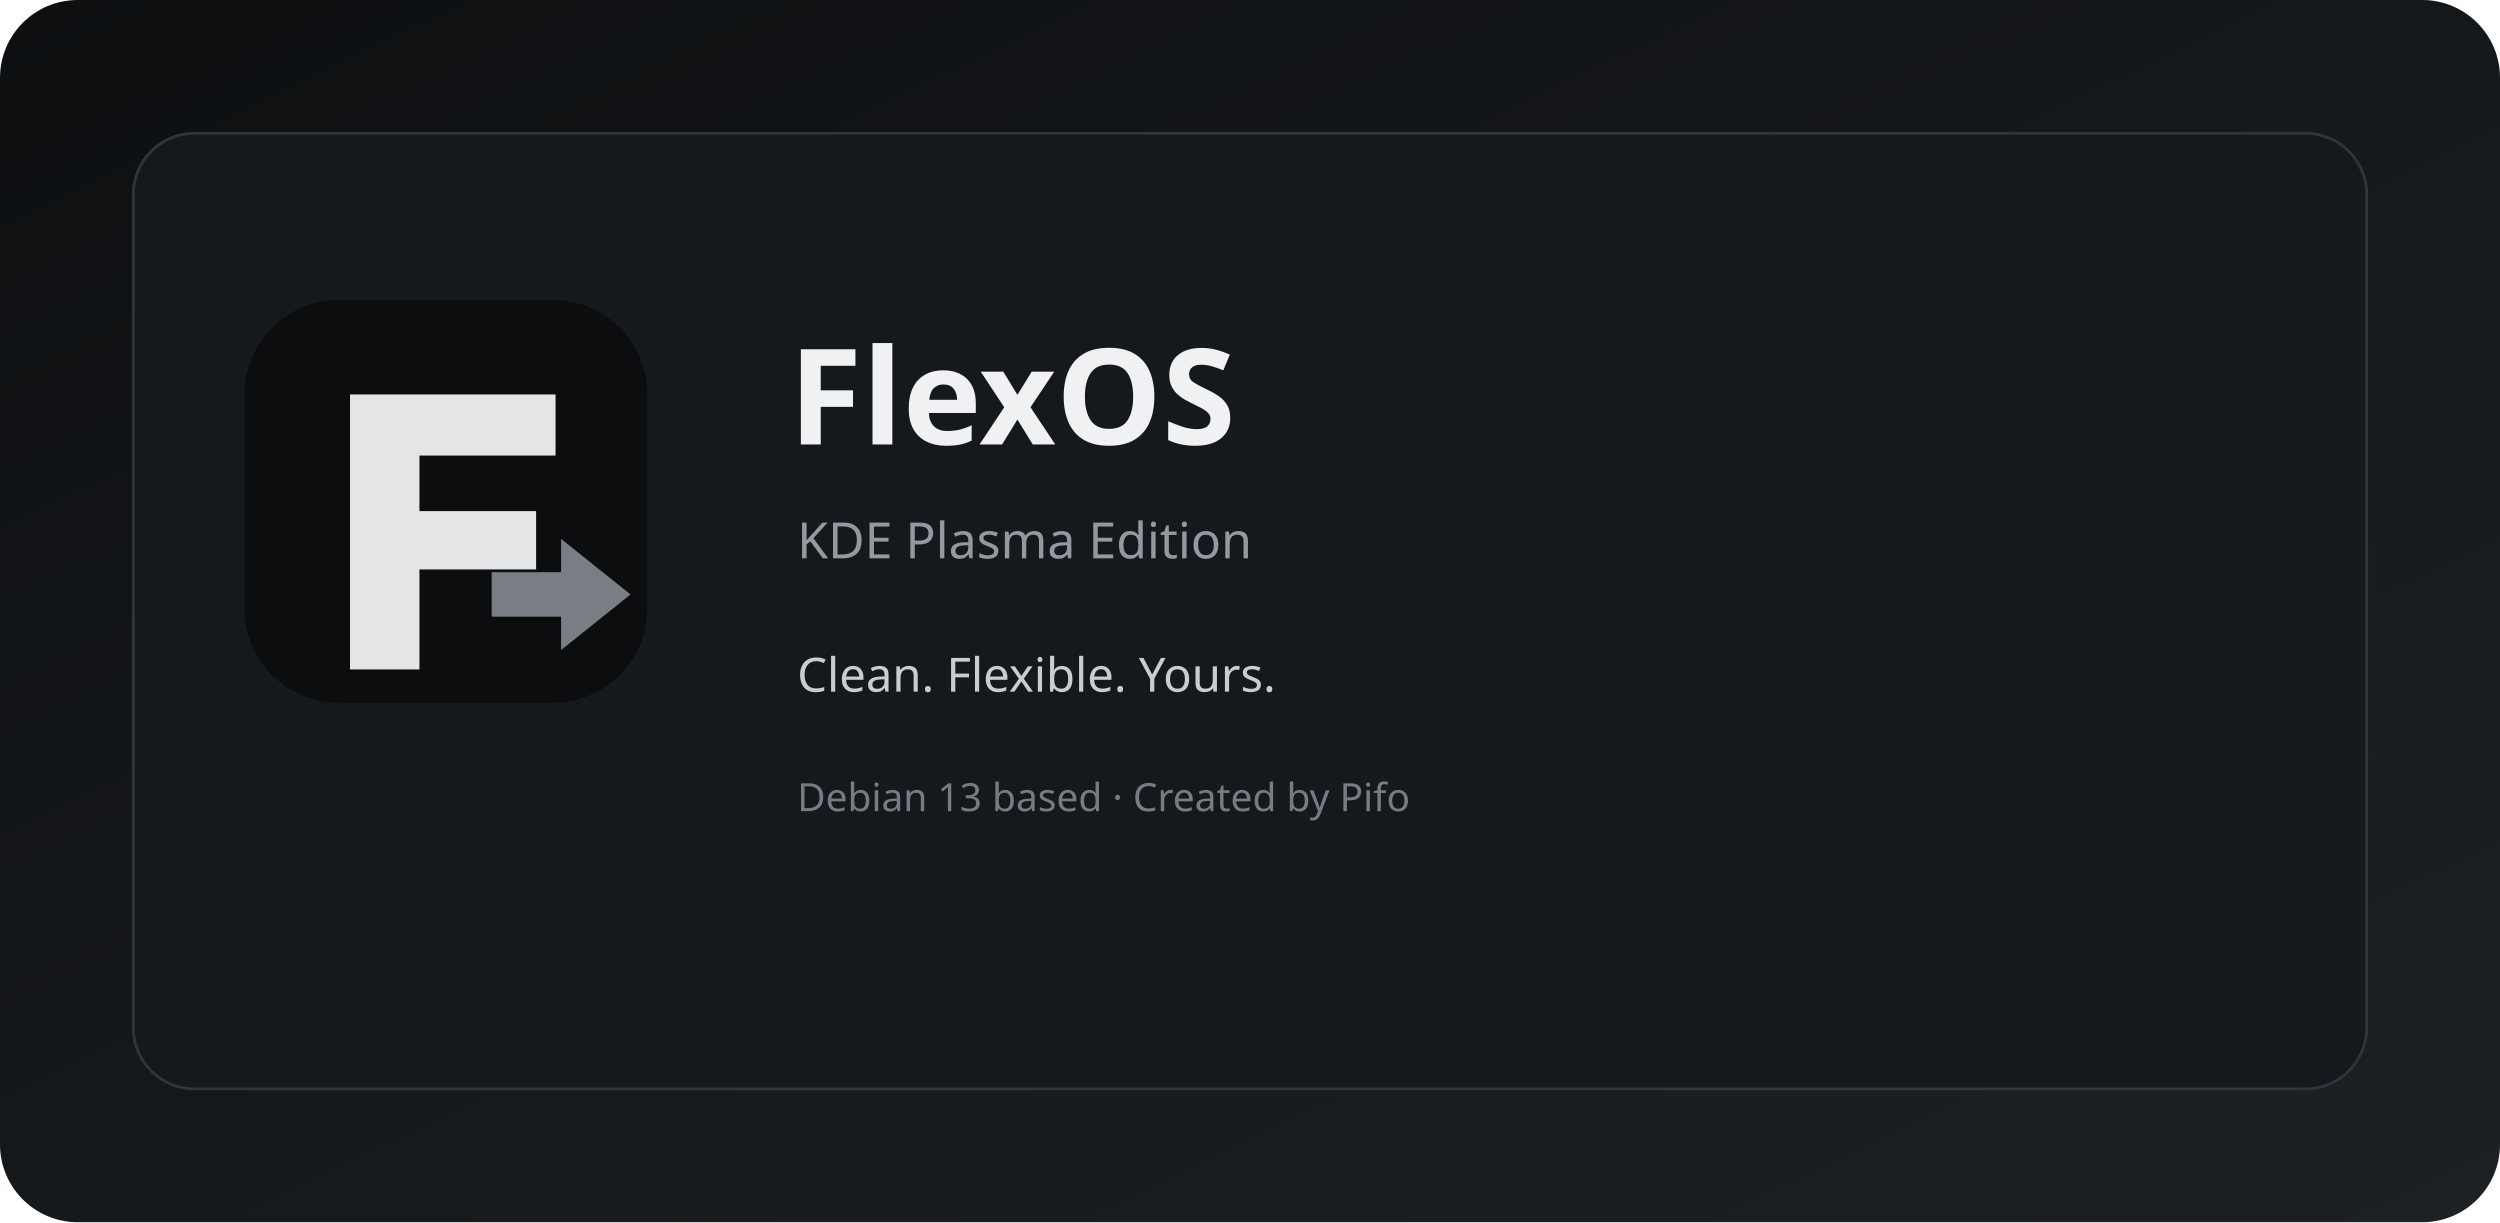
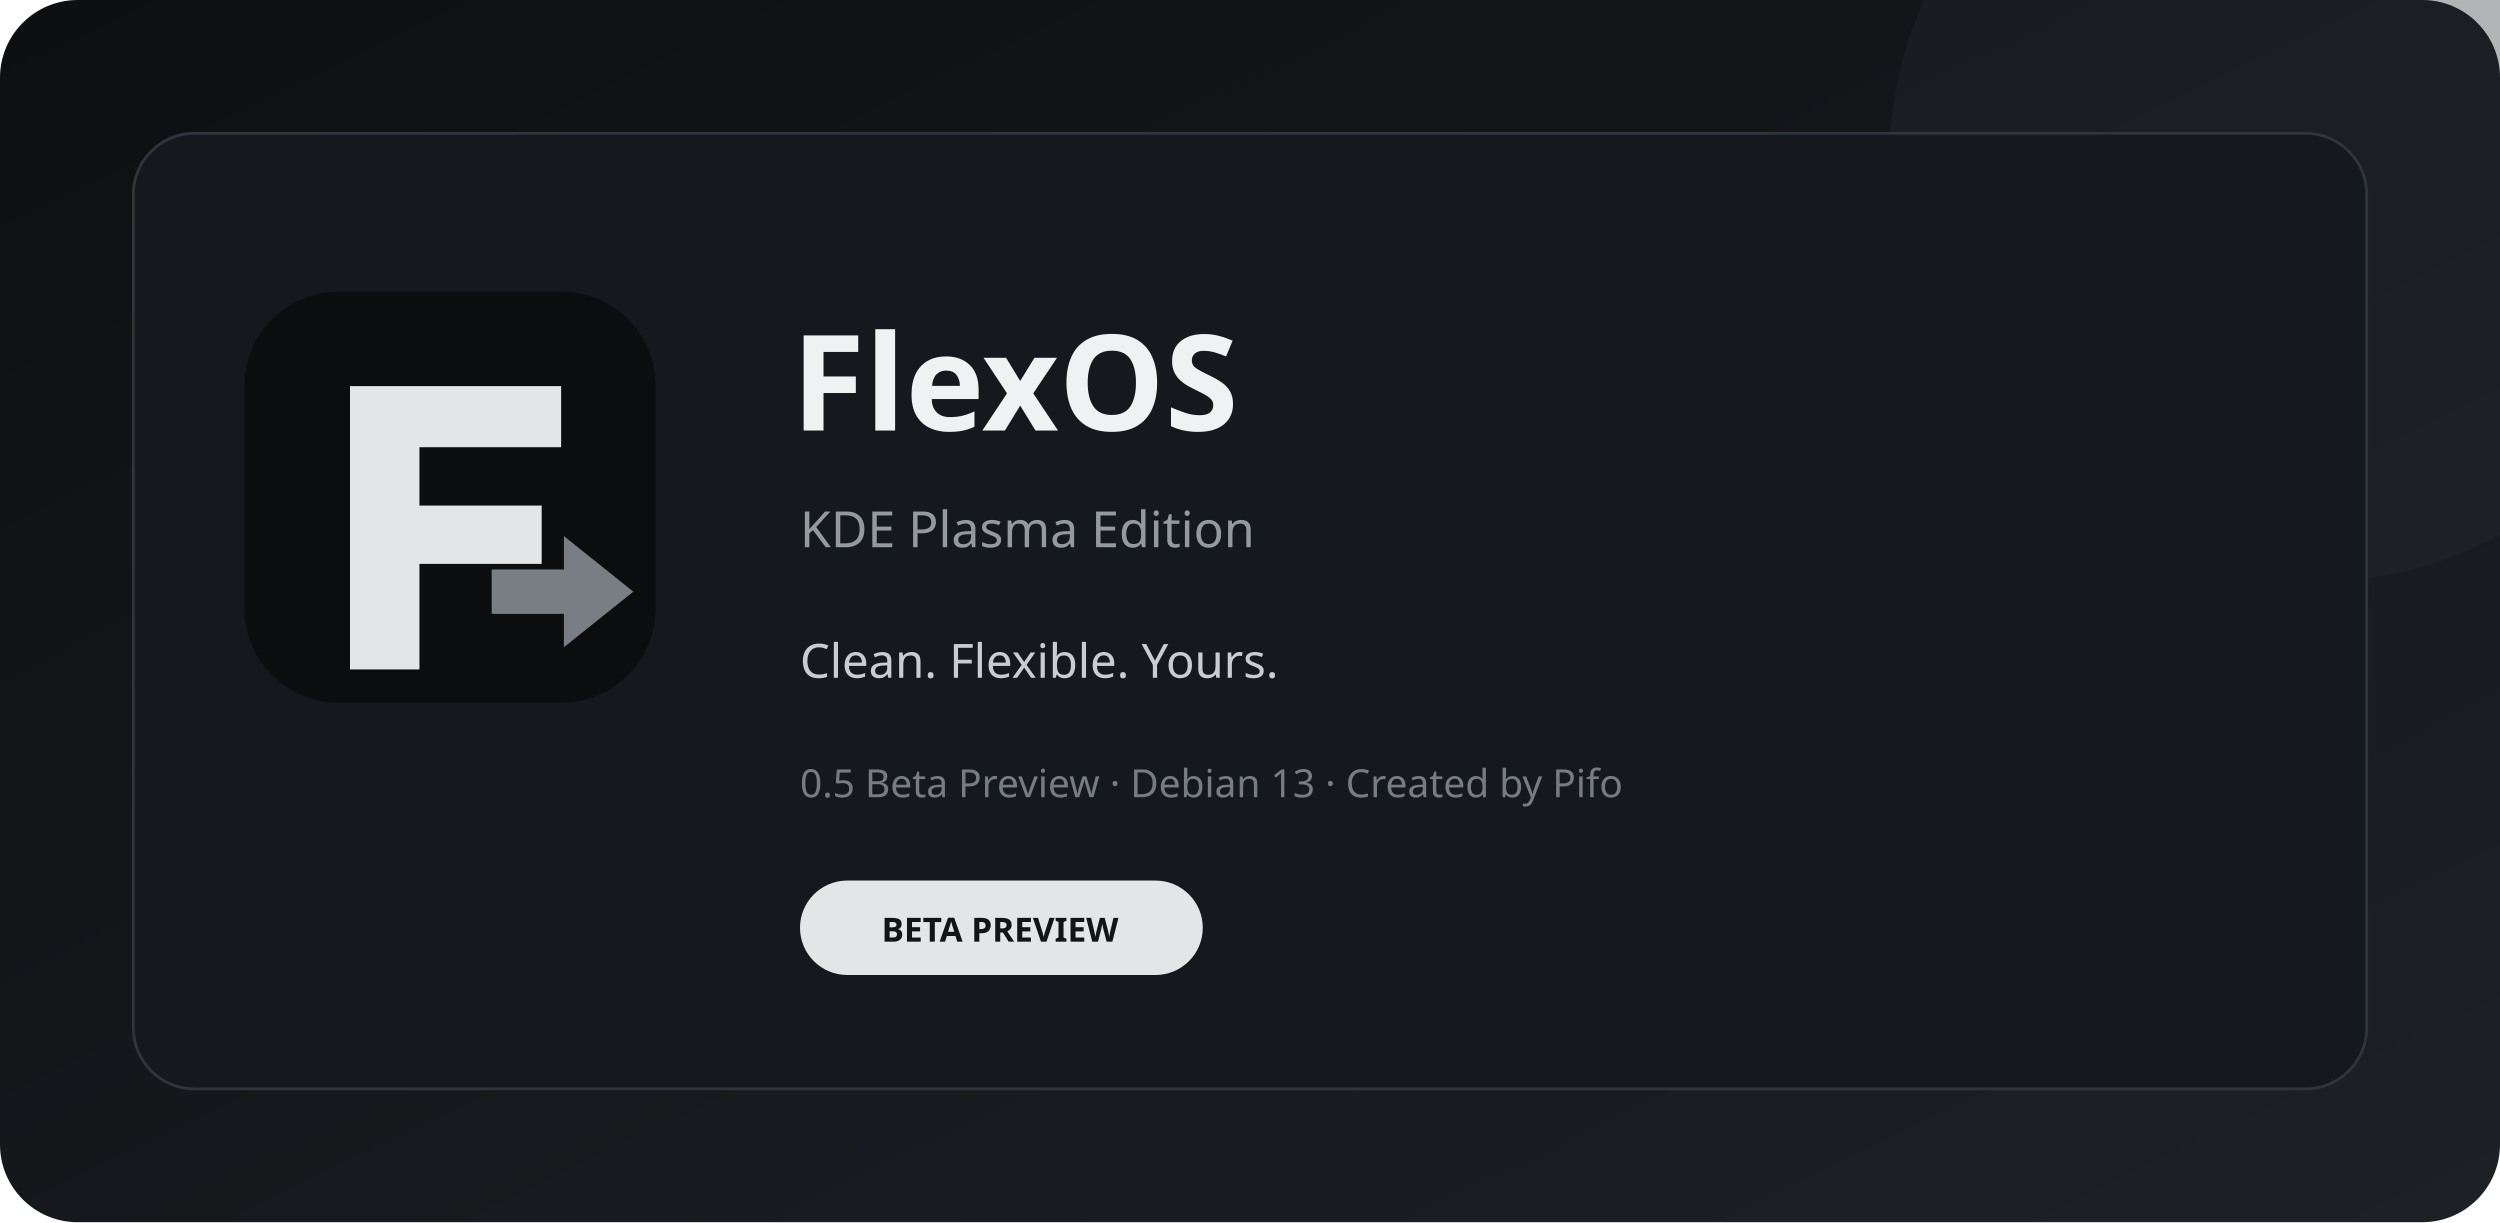
<svg xmlns="http://www.w3.org/2000/svg" width="900" height="440" viewBox="0 0 900 440">
  <defs>
-     <linearGradient id="g" x1="0" y1="0" x2="1" y2="1">
+     <linearGradient id="bg" x1="0" y1="0" x2="1" y2="1">
      <stop stop-color="#0d0f11" />
      <stop offset="1" stop-color="#1d2126" />
    </linearGradient>
  </defs>
-   <rect width="900" height="440" rx="28" fill="url(#g)" />
+   <rect width="900" height="440" rx="28" fill="url(#bg)" />
+   <circle cx="830" cy="60" r="150" fill="#24282e" opacity=".35" />
  <rect x="48" y="48" width="804" height="344" rx="22" fill="#15181c" stroke="#30353c" />
-   <rect x="88" y="108" width="145" height="145" rx="34" fill="#0b0d0f" />
-   <path d="M126 142h74v22h-49v20h42v21h-42v36h-25z" fill="#e3e5e7" />
-   <path d="M181 206h21v-12l25 20-25 20v-12h-25v-16z" fill="#797e85" />
-   <text x="284" y="160" font-family="sans-serif" font-size="48" font-weight="700" fill="#f0f1f2">FlexOS</text>
-   <text x="287" y="201" font-family="sans-serif" font-size="18" fill="#9499a0">KDE Plasma Edition</text>
-   <text x="287" y="249" font-family="sans-serif" font-size="17" fill="#c9ccd0">Clean. Flexible. Yours.</text>
-   <text x="287" y="292" font-family="sans-serif" font-size="14" fill="#777c83">Debian 13 based · Created by Pifo</text>
+   <rect x="88" y="105" width="148" height="148" rx="34" fill="#0b0d0f" />
+   <path d="M126 139h76v22h-51v21h44v21h-44v38h-25z" fill="#e3e5e7" />
+   <path d="M181 205h22v-12l25 20-25 20v-12h-26v-16z" fill="#797e85" />
+   <text x="285" y="155" font-family="sans-serif" font-size="48" font-weight="700" fill="#f0f1f2">FlexOS</text>
+   <text x="288" y="197" font-family="sans-serif" font-size="18" fill="#9499a0">KDE Plasma Edition</text>
+   <text x="288" y="244" font-family="sans-serif" font-size="17" fill="#c9ccd0">Clean. Flexible. Yours.</text>
+   <text x="288" y="287" font-family="sans-serif" font-size="14" fill="#777c83">0.5 Beta Preview · Debian 13 · Created by Pifo</text>
+   <rect x="288" y="317" width="145" height="34" rx="17" fill="#e3e5e7" />
+   <text x="360" y="339" text-anchor="middle" font-family="sans-serif" font-size="12" font-weight="700" fill="#121416">BETA PREVIEW</text>
</svg>
